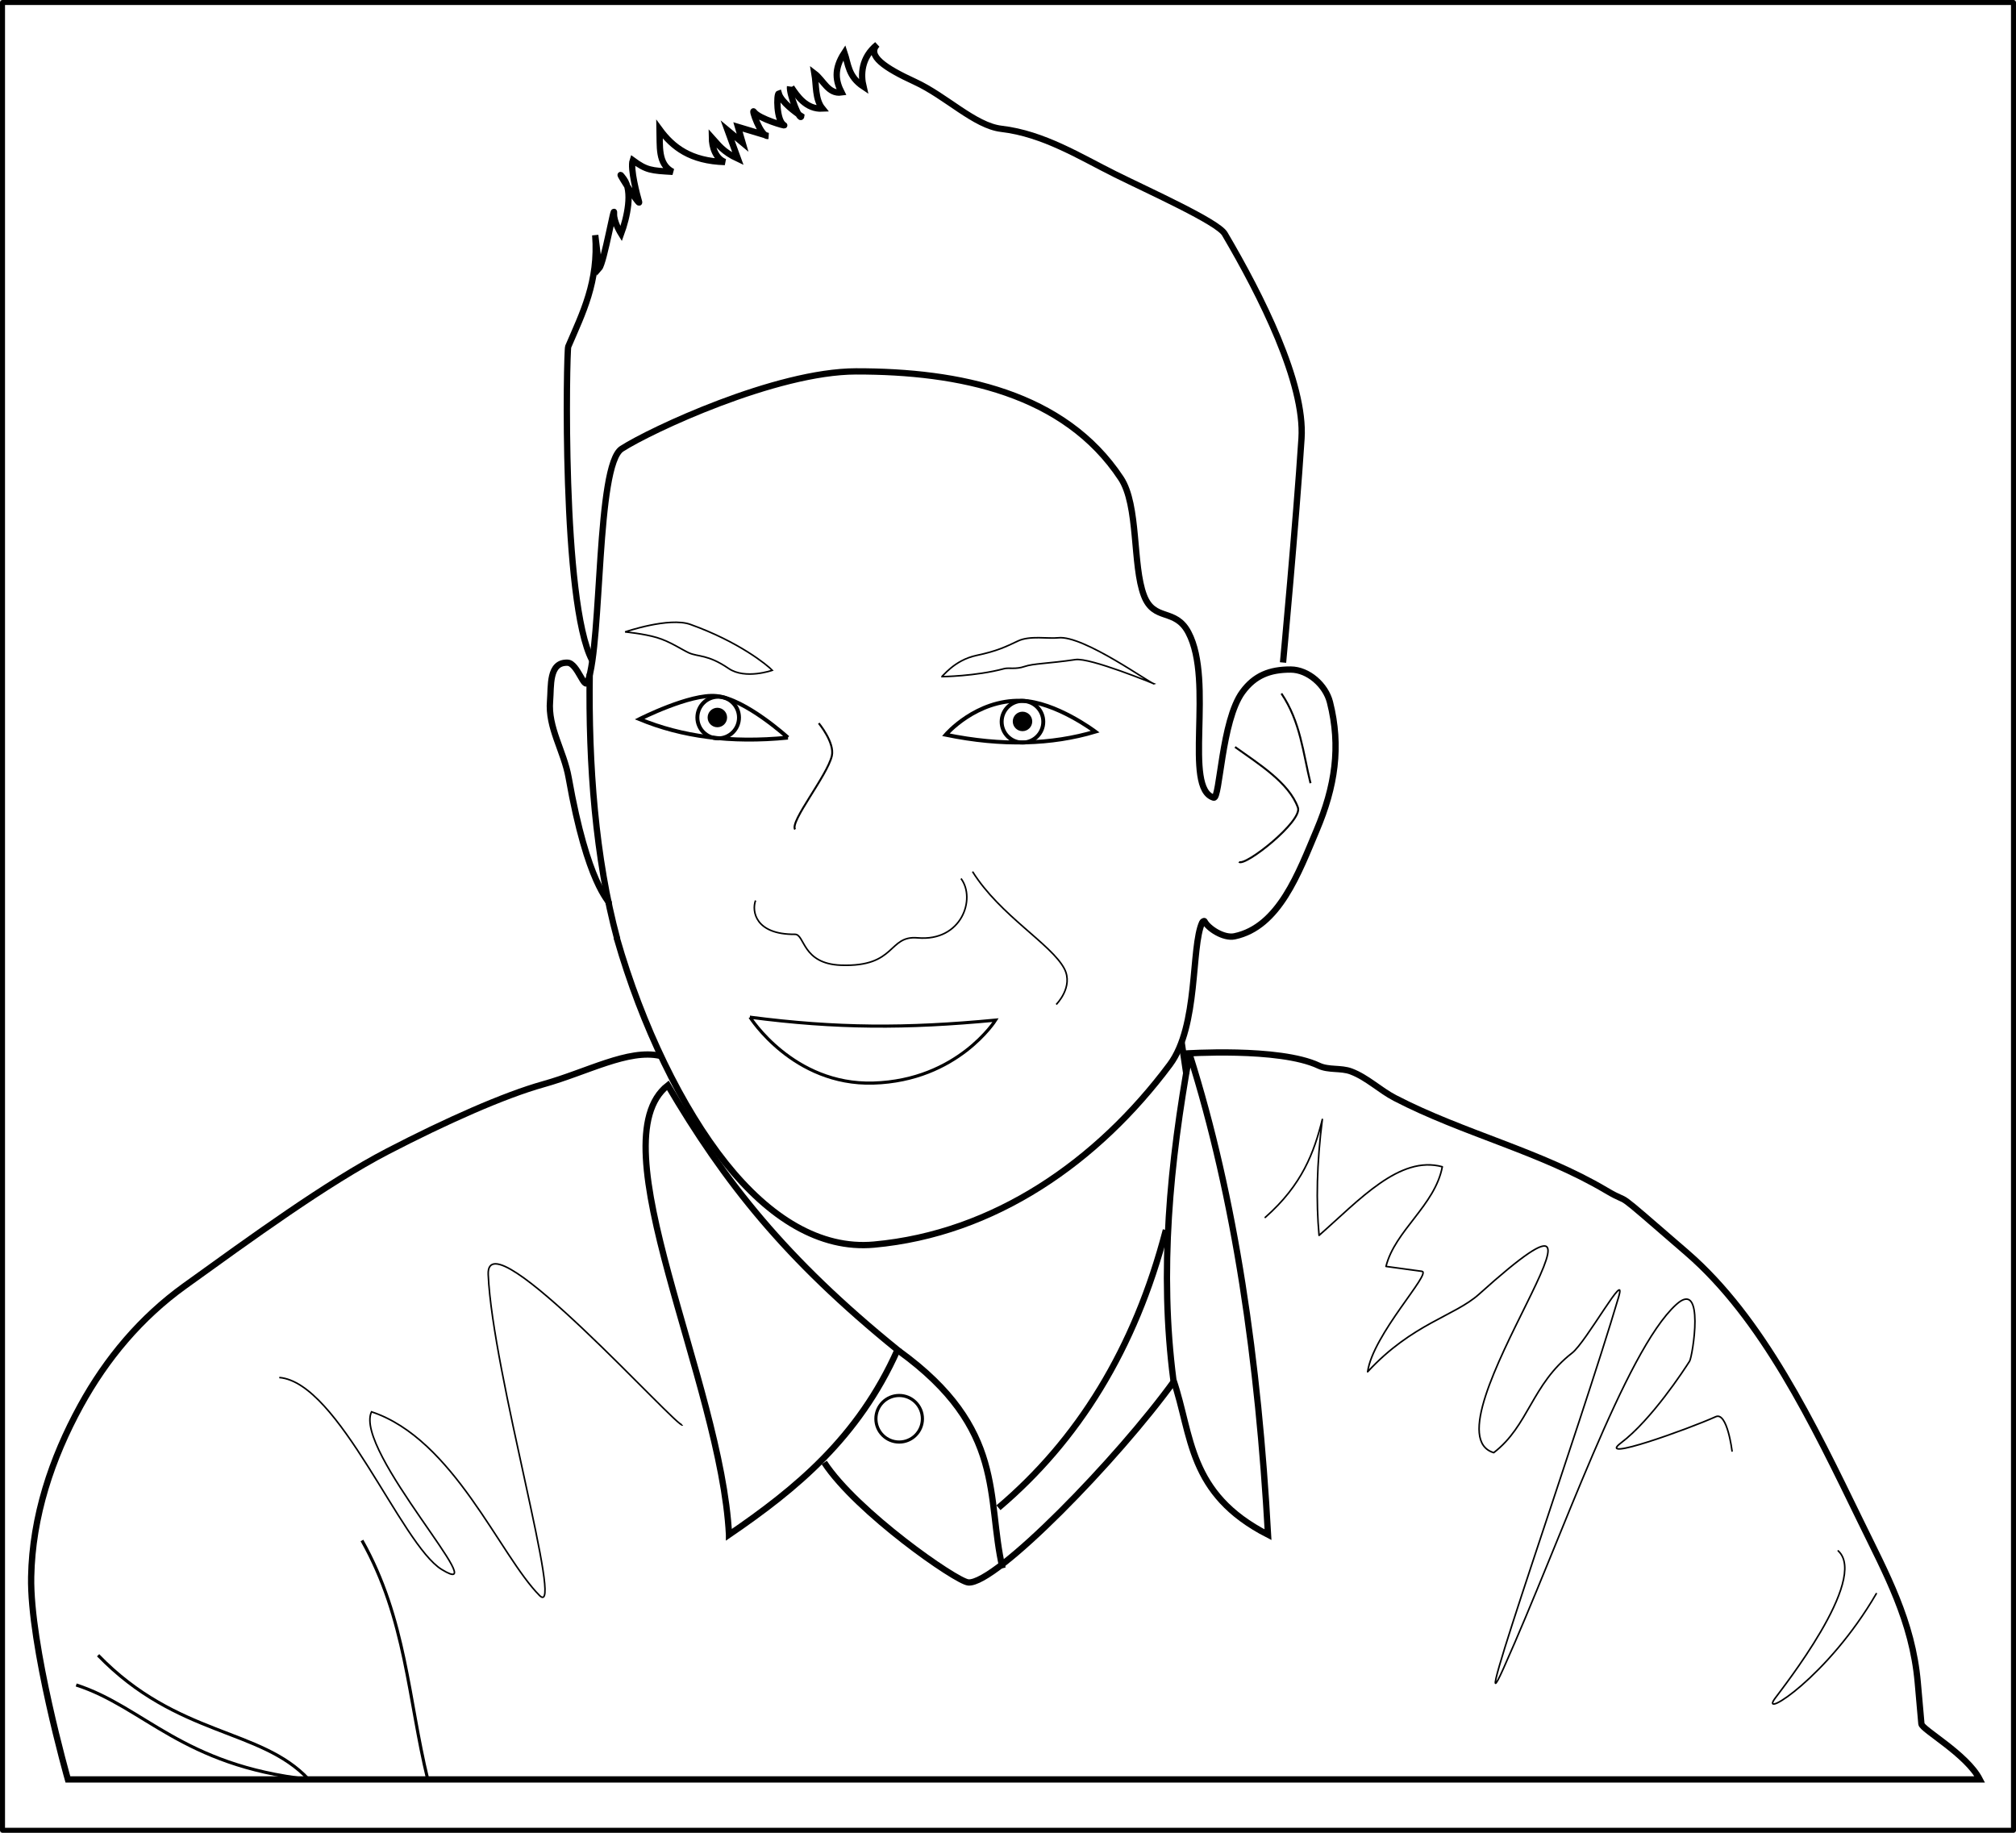
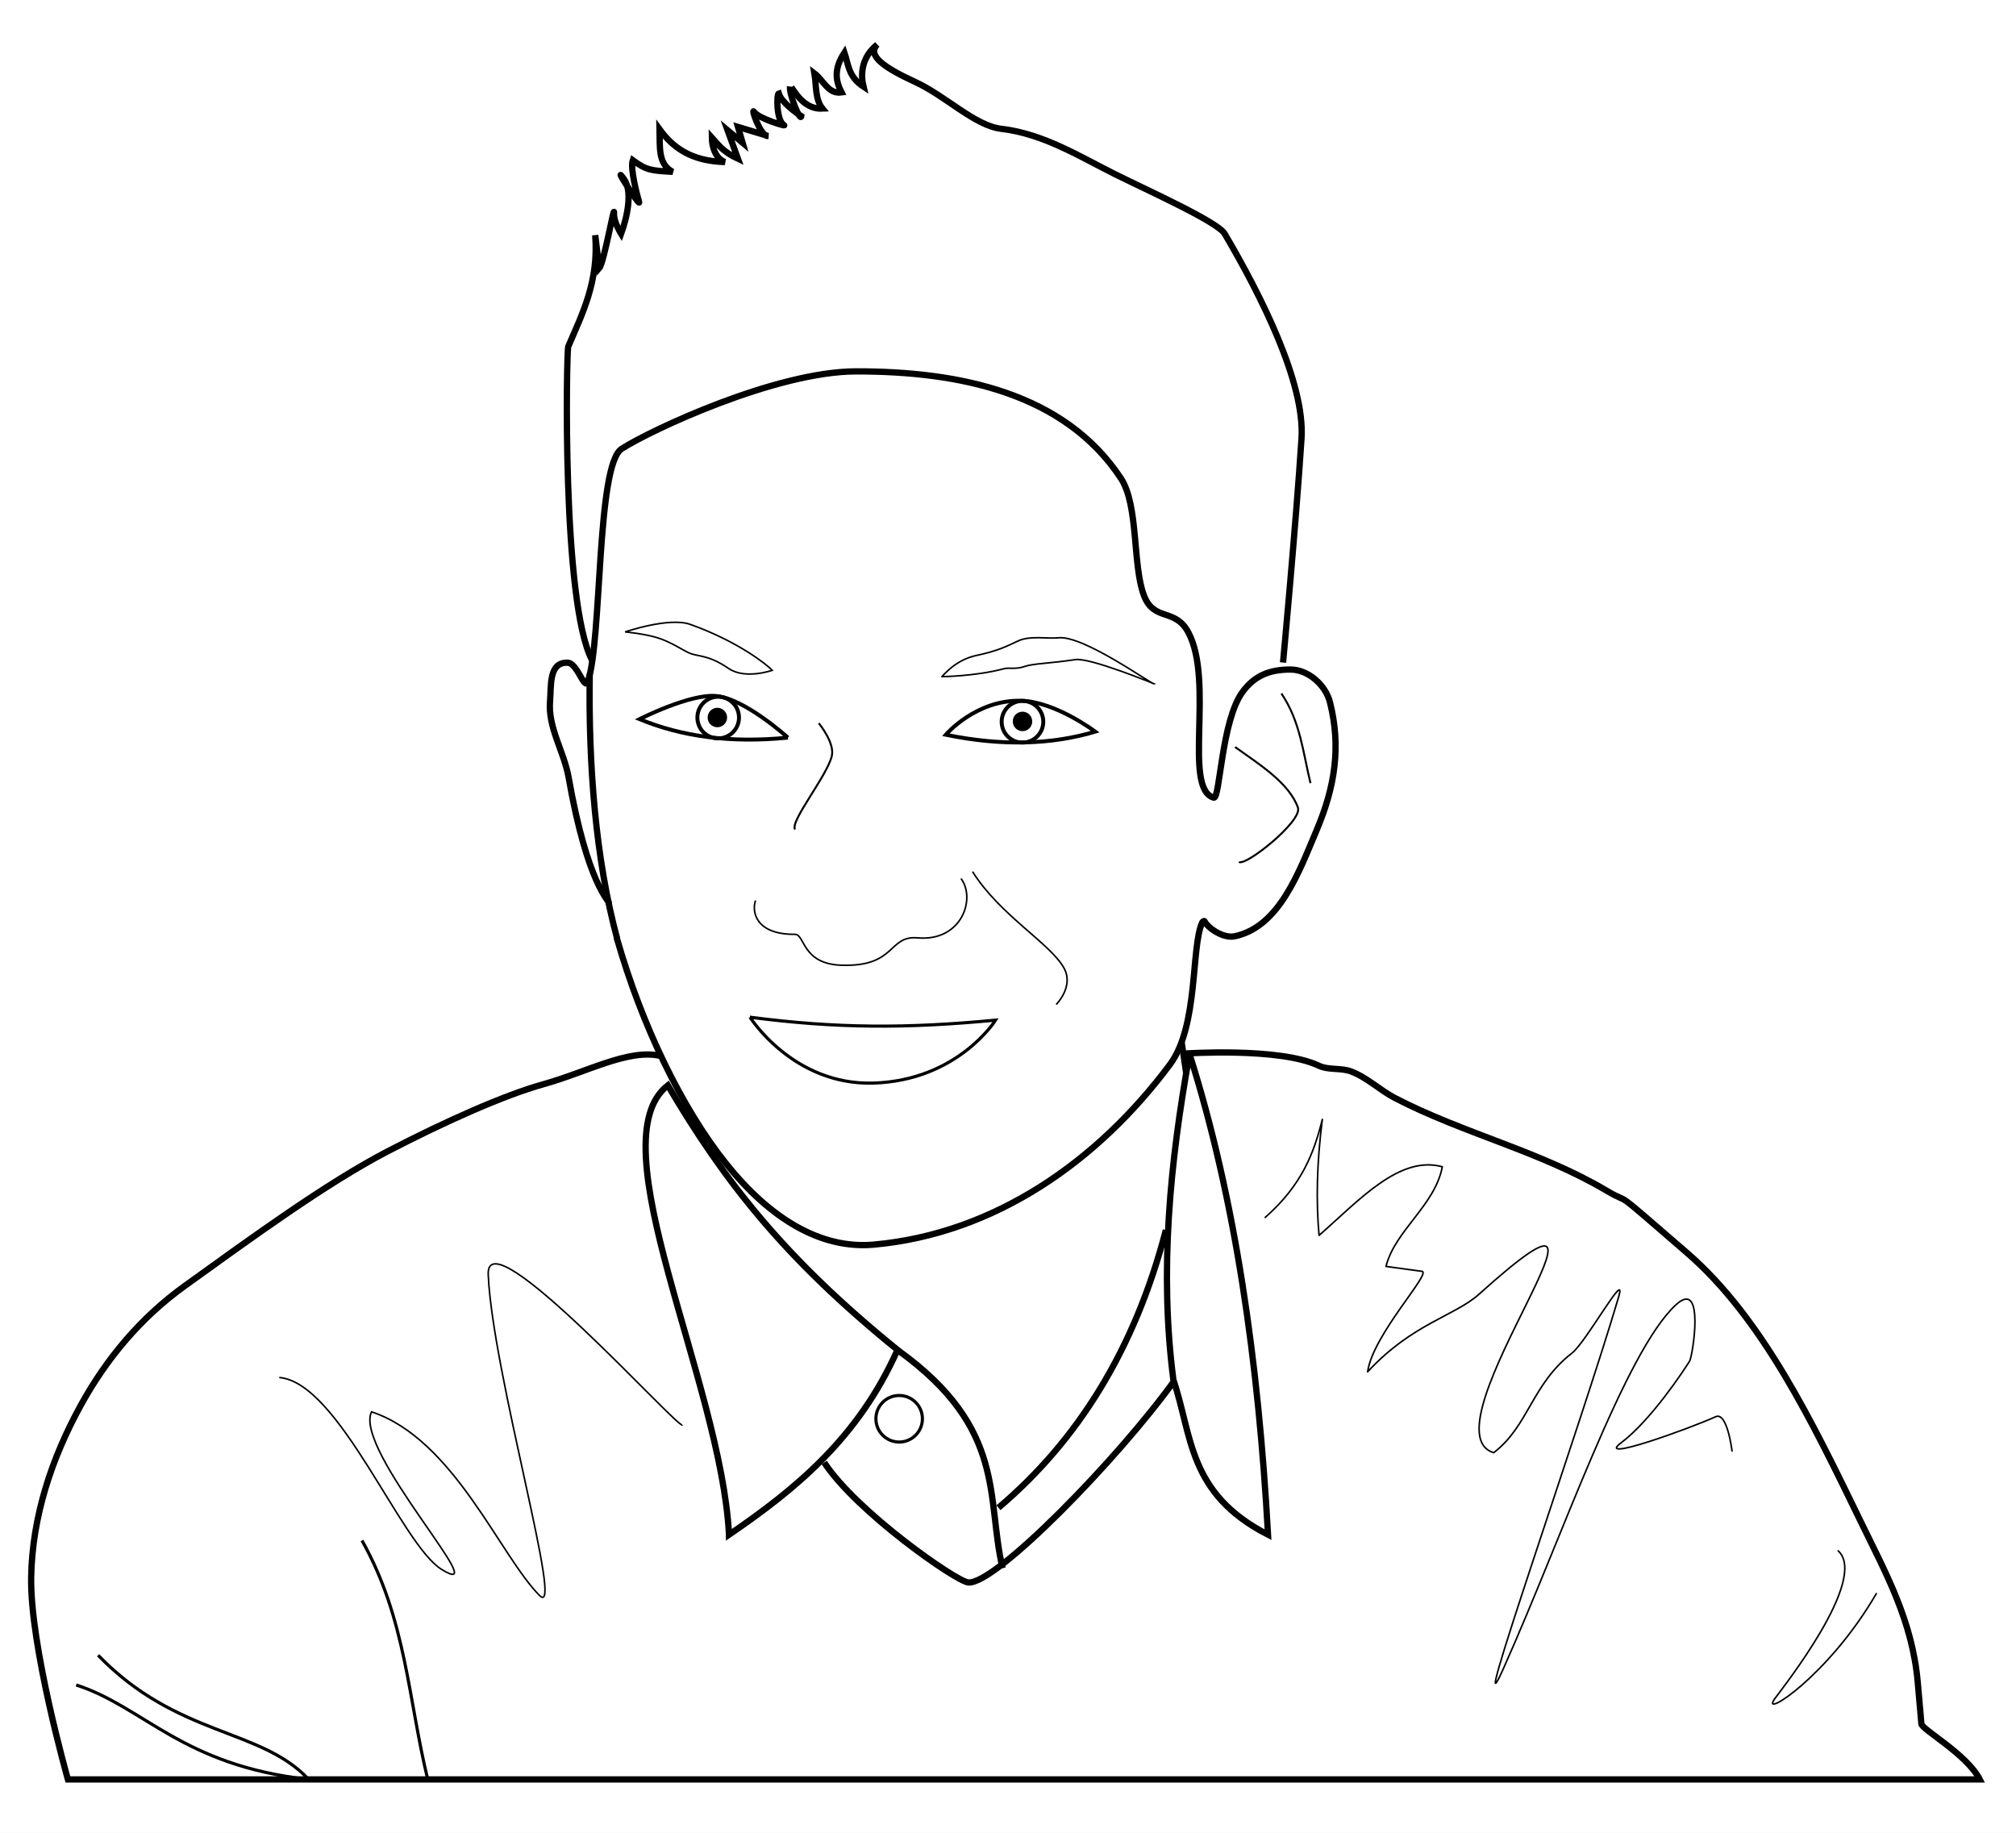
<svg xmlns="http://www.w3.org/2000/svg" width="330" height="300" id="svg3049" version="1.1">
  <defs id="defs3051">
    <clipPath clipPathUnits="userSpaceOnUse" id="clipPath4008">
      <rect style="fill:#000000;fill-opacity:1;fill-rule:nonzero;stroke:#000000;stroke-width:0.25;stroke-linecap:round;stroke-linejoin:round;stroke-miterlimit:4;stroke-opacity:1;stroke-dasharray:none;stroke-dashoffset:0" id="rect4010" width="384.184" height="335.383" x="6.23" y="708.673" />
    </clipPath>
  </defs>
  <g id="layer1" transform="translate(0,-752.3622)">
-     <rect style="fill:#ffffff;fill-opacity:1;fill-rule:nonzero;stroke:#000000;stroke-width:0.821;stroke-linecap:round;stroke-linejoin:round;stroke-miterlimit:4;stroke-opacity:1;stroke-dasharray:none;stroke-dashoffset:0" id="rect4012" width="329.179" height="299.179" x="0.411" y="752.773" />
+     <rect style="fill:#ffffff;fill-opacity:1;fill-rule:nonzero;stroke:none" id="rect4012" width="330" height="300" x="0" y="752.362" />
    <g id="g4014" transform="matrix(1.029323,0,0,1.030163,-47.26771,8.189846)">
      <path id="path3068" d="m 144.026,871.493 c 3.987,13.904 10.353,26.983 17.287,35.687 6.934,8.704 15.015,13.737 23.586,12.963 19.168,-1.732 35.563,-13.186 47.071,-28.612 4.582,-6.141 3.326,-18.598 5.129,-22.569 0.057,-0.127 0.313,-0.32 0.378,-0.192 0.575,1.133 3.031,2.749 4.772,2.386 7.101,-1.481 10.213,-10.153 13.042,-16.833 2.951,-6.969 3.908,-13.32 2.127,-20.371 -0.686,-2.716 -3.448,-5.177 -6.25,-5.184 -3.295,-0.008 -5.719,0.923 -7.665,3.582 -3.348,4.574 -3.567,17.026 -4.557,16.779 -4.95,-1.424 0.114,-18.43 -4.038,-26.248 -2.112,-3.977 -5.462,-1.667 -7.067,-5.874 -1.84,-4.824 -0.823,-14.325 -3.671,-18.631 -8.984,-13.582 -25.716,-17.005 -42.122,-16.983 -12.748,0.018 -32.628,9.314 -37.265,12.302 -4.031,2.597 -3.111,30.665 -5.386,36.98 -0.541,1.501 -1.613,-2.928 -3.207,-2.992 -3.034,-0.121 -2.595,3.737 -2.795,6.069 -0.367,4.262 2.207,7.946 2.96,12.206 3.019,17.079 6.485,19.527 6.389,19.904" style="fill:none;stroke:#000000;stroke-width:1px;stroke-linecap:round;stroke-linejoin:round;stroke-opacity:1" />
      <path id="path3838" d="m 166.075,865.467 c -0.625,1.676 -0.06,5.423 6.26,5.373 1.601,-0.013 1.104,4.682 7.323,4.906 8.885,0.319 7.415,-4.759 12.196,-4.342 7.001,0.611 9.303,-6.214 6.894,-9.425" style="fill:none;stroke:#000000;stroke-width:0.25;stroke-linecap:butt;stroke-linejoin:miter;stroke-miterlimit:4;stroke-opacity:1;stroke-dasharray:none" />
      <path id="path3840" d="m 165.19,884.01 c 6.87,0.894 13.077,1.349 19.345,1.411 6.268,0.062 12.597,-0.268 19.711,-0.946 0,0 -6.022,9.609 -19.448,10.002 -12.766,0.373 -19.607,-10.467 -19.607,-10.467 z" style="fill:none;stroke:#000000;stroke-width:0.5;stroke-linecap:butt;stroke-linejoin:miter;stroke-miterlimit:4;stroke-opacity:1;stroke-dasharray:none" />
      <path id="path3842" d="m 171.214,839.586 c 0,0 -6.759,-6.153 -11.38,-6.608 -4.162,-0.41 -12.206,3.671 -12.206,3.671 6.675,2.76 14.465,3.848 23.587,2.937 z" style="fill:none;stroke:#000000;stroke-width:0.625;stroke-linecap:butt;stroke-linejoin:miter;stroke-miterlimit:4;stroke-opacity:1;stroke-dasharray:none" />
      <path id="path3842-1" d="m 196.328,839.128 c 0,0 4.787,-5.602 12.001,-5.4 5.465,0.153 11.763,4.909 11.763,4.909 -6.924,2.057 -14.784,2.337 -23.764,0.491 z" style="fill:none;stroke:#000000;stroke-width:0.625;stroke-linecap:butt;stroke-linejoin:miter;stroke-miterlimit:4;stroke-opacity:1;stroke-dasharray:none" />
      <path transform="matrix(0.7591977,0,0,0.7591977,31.96173,718.8865)" d="m 173.183,154.782 c 0,2.408 -1.952,4.359 -4.359,4.359 -2.408,0 -4.359,-1.952 -4.359,-4.359 0,-2.408 1.952,-4.359 4.359,-4.359 2.408,0 4.359,1.952 4.359,4.359 z" id="path3862" style="fill:none;stroke:#000000;stroke-width:0.823;stroke-miterlimit:4;stroke-opacity:1;stroke-dasharray:none" />
      <path transform="matrix(0.7591977,0,0,0.7591977,80.35105,719.5519)" d="m 173.183,154.782 c 0,2.408 -1.952,4.359 -4.359,4.359 -2.408,0 -4.359,-1.952 -4.359,-4.359 0,-2.408 1.952,-4.359 4.359,-4.359 2.408,0 4.359,1.952 4.359,4.359 z" id="path3862-7" style="fill:none;stroke:#000000;stroke-width:0.823;stroke-miterlimit:4;stroke-opacity:1;stroke-dasharray:none" />
      <path id="path3882" d="m 168.736,828.89 c -0.785,-0.825 -5.305,-4.528 -13.032,-7.293 -3.373,-1.207 -10.371,1.193 -10.371,1.193 0,0 2.954,0.275 5.059,0.902 2.105,0.627 4.026,1.954 5.092,2.429 1.493,0.665 2.972,0.205 6.318,2.484 2.64,1.798 6.934,0.285 6.934,0.285 z" style="fill:none;stroke:#000000;stroke-width:0.25;stroke-linecap:butt;stroke-linejoin:miter;stroke-miterlimit:4;stroke-opacity:1;stroke-dasharray:none" />
      <path id="path3884" d="m 195.65,829.889 c 0.127,0.127 1.923,-2.593 5.565,-3.363 3.239,-0.685 4.674,-1.381 6.578,-2.288 1.914,-0.911 4.844,-0.33 6.411,-0.512 4.014,-0.465 14.951,7.493 15.289,7.324 0,0 -10.212,-4.205 -12.542,-3.861 -4.315,0.637 -6.7,0.611 -8.106,1.099 -1.406,0.489 -2.491,0.142 -3.238,0.343 -4.558,1.225 -9.983,1.268 -9.983,1.268" style="fill:none;stroke:#000000;stroke-width:0.25;stroke-linecap:butt;stroke-linejoin:miter;stroke-miterlimit:4;stroke-opacity:1;stroke-dasharray:none" />
      <path id="path3886" d="m 140.085,827.303 c -4.855,-9.148 -4.075,-49.205 -3.803,-49.84 2.262,-5.283 4.865,-10.31 4.298,-17.715 l 0.634,5.255 c 0.788,-0.887 2.471,-10.752 2.355,-8.674 -0.073,1.296 1.125,3.207 1.125,3.207 0.952,-2.605 1.893,-6.768 0.427,-8.738 -2.04,-2.742 2.733,4.702 2.431,3.672 -0.274,-0.936 -1.454,-5.312 -1.005,-6.629 2.201,1.613 2.93,1.648 6.348,1.846 -2.403,-1.223 -2.009,-4.125 -2.077,-6.749 2.069,2.824 4.912,5.041 10.383,5.192 -1.508,-0.561 -2.064,-2.426 -2.077,-3.894 1.026,1.125 1.732,2.25 4.153,3.375 l -1.652,-4.532 2.386,1.984 -0.734,-2.513 4.772,1.433 c -1.168,0.195 -2.775,-4.638 -2.208,-3.818 0.757,1.096 5.221,2.354 4.767,2.103 -1.238,-0.685 -1.214,-4.933 -0.842,-5.04 0.4,1.385 2.789,3.104 3.574,3.608 -0.131,0.977 -1.953,-3.493 -1.784,-4.705" style="fill:none;stroke:#000000;stroke-width:1px;stroke-linecap:butt;stroke-linejoin:miter;stroke-opacity:1" />
      <path id="path3888" d="M 177.555,739.823 z" style="fill:none;stroke:#000000;stroke-width:1px;stroke-linecap:butt;stroke-linejoin:miter;stroke-opacity:1" />
      <path id="path3890" d="m 171.765,736.245 c 0.912,1.338 2.328,3.528 4.956,3.396 -1.203,-1.479 -0.959,-3.681 -1.285,-5.598 1.45,1.091 2.189,3.334 4.314,3.029 -0.877,-1.736 -1.326,-3.628 0.459,-6.333 0.632,1.852 0.575,3.79 3.029,5.415 -0.447,-1.867 -0.401,-4.591 2.178,-6.69 -1.69,1.746 1.202,3.715 6,5.916 4.961,2.276 9.512,6.983 13.757,7.474 6.715,0.777 12.602,4.493 18.062,7.203 5.46,2.71 16.332,7.585 17.444,9.469 5.75,9.75 12.788,23.709 12.218,32.52 -0.862,13.339 -2.937,35.609 -2.937,35.609" style="fill:none;stroke:#000000;stroke-width:1px;stroke-linecap:butt;stroke-linejoin:miter;stroke-opacity:1" />
      <path id="path3894" d="m 235.091,889.879 c 7.302,23.024 10.953,48.871 12.482,76.358 -12.779,-6.528 -12.031,-15.744 -15.051,-24.596 -2.239,-17.254 -0.548,-34.508 2.57,-51.762 z" style="fill:none;stroke:#000000;stroke-width:1px;stroke-linecap:butt;stroke-linejoin:miter;stroke-opacity:1" />
      <path id="path3896" d="m 161.853,966.238 c 10.582,-7.224 20.567,-15.378 26.799,-29.369 -17.844,-14.45 -27.482,-26.665 -36.527,-42.034 -11.439,8.931 8.472,47.116 9.728,71.402 z" style="fill:none;stroke:#000000;stroke-width:1px;stroke-linecap:butt;stroke-linejoin:miter;stroke-opacity:1" />
      <path id="path3898" d="m 176.996,954.765 c 5.136,7.845 20.989,18.902 22.915,19.058 4.336,0.351 23.773,-19.58 32.794,-32.09" style="fill:none;stroke:#000000;stroke-width:1px;stroke-linecap:butt;stroke-linejoin:miter;stroke-opacity:1" />
      <path id="path3900" d="m 188.9,937.063 c 17.108,12.386 13.829,23.243 16.455,34.497" style="fill:none;stroke:#000000;stroke-width:1px;stroke-linecap:butt;stroke-linejoin:miter;stroke-opacity:1" />
      <path transform="translate(-10.77274,679.4285)" d="m 203.384,268.386 c 0,2.043 -1.656,3.699 -3.699,3.699 -2.043,0 -3.699,-1.656 -3.699,-3.699 0,-2.043 1.656,-3.699 3.699,-3.699 2.043,0 3.699,1.656 3.699,3.699 z" id="path3902" style="fill:none;stroke:#000000;stroke-width:0.5;stroke-linecap:round;stroke-linejoin:round;stroke-miterlimit:4;stroke-opacity:1;stroke-dasharray:none;stroke-dashoffset:0" />
      <path id="path3904" d="m 204.703,961.952 c 12.598,-10.662 21.693,-25.131 26.625,-44.125" style="fill:none;stroke:#000000;stroke-width:1px;stroke-linecap:butt;stroke-linejoin:miter;stroke-opacity:1" />
      <path id="path3906" d="m 139.703,829.452 c -0.205,14.434 0.913,29.358 4.375,42.125" style="fill:none;stroke:#000000;stroke-width:1px;stroke-linecap:butt;stroke-linejoin:miter;stroke-opacity:1" />
      <path id="path3908" d="m 242.328,841.077 c 3.745,2.68 8.592,5.678 10,9.625 0.764,2.142 -8.395,9.428 -9.375,8.625" style="fill:none;stroke:#000000;stroke-width:0.312;stroke-linecap:butt;stroke-linejoin:miter;stroke-miterlimit:4;stroke-opacity:1;stroke-dasharray:none" />
      <path id="path3910" d="m 249.703,832.577 c 3.034,4.501 3.44,9.441 4.625,14.25" style="fill:none;stroke:#000000;stroke-width:0.312;stroke-linecap:butt;stroke-linejoin:miter;stroke-miterlimit:4;stroke-opacity:1;stroke-dasharray:none" />
      <path transform="matrix(0.2833157,0,0,0.2833157,112.1703,792.538)" d="m 173.183,154.782 c 0,2.408 -1.952,4.359 -4.359,4.359 -2.408,0 -4.359,-1.952 -4.359,-4.359 0,-2.408 1.952,-4.359 4.359,-4.359 2.408,0 4.359,1.952 4.359,4.359 z" id="path3862-4" style="fill:#000000;fill-opacity:1;stroke:#000000;stroke-width:2.206;stroke-miterlimit:4;stroke-opacity:1;stroke-dasharray:none" />
      <path transform="matrix(0.2833157,0,0,0.2833157,160.6962,793.1598)" d="m 173.183,154.782 c 0,2.408 -1.952,4.359 -4.359,4.359 -2.408,0 -4.359,-1.952 -4.359,-4.359 0,-2.408 1.952,-4.359 4.359,-4.359 2.408,0 4.359,1.952 4.359,4.359 z" id="path3862-4-0" style="fill:#000000;fill-opacity:1;stroke:#000000;stroke-width:2.206;stroke-miterlimit:4;stroke-opacity:1;stroke-dasharray:none" />
      <path id="path3948" d="m 233.829,887.952 0.757,5.139" style="fill:none;stroke:#000000;stroke-width:1px;stroke-linecap:butt;stroke-linejoin:miter;stroke-opacity:1" />
      <path id="path3950" d="m 234.311,889.787 c 0,0 15.044,-1.041 21.338,1.927 1.574,0.742 3.511,0.304 5.14,0.918 2.543,0.959 4.562,2.971 6.975,4.222 10.849,5.623 23.075,8.458 33.59,14.684 4.654,2.756 -0.192,-1.368 12.849,9.912 12.026,10.402 20.012,27.066 27.62,42.685 4.047,8.309 8.213,15.816 9.072,25.56 l 0.582,6.597 c 0.08,0.907 7.214,4.812 9.28,8.826 l -304.038,0 c 0,0 -6.054,-21.286 -5.841,-32.188 0.187,-9.571 3.246,-18.8 7.852,-27.191 4.122,-7.509 9.595,-14.012 16.548,-19.015 10.546,-7.588 22.616,-16.384 32.318,-21.416 9.235,-4.789 18.538,-8.917 24.725,-10.643 6.972,-1.945 13.542,-5.662 18.609,-4.51" style="fill:none;stroke:#000000;stroke-width:1px;stroke-linecap:butt;stroke-linejoin:miter;stroke-opacity:1" />
      <path id="path3954" d="m 103.483,967.155 c 7.03,12.457 7.357,25.287 10.463,37.963" style="fill:none;stroke:#000000;stroke-width:0.5;stroke-linecap:butt;stroke-linejoin:miter;stroke-miterlimit:4;stroke-opacity:1;stroke-dasharray:none" />
      <path id="path3956" d="m 58.038,990.113 c 10.839,3.507 16.841,12.799 36.97,15.005 -7.652,-8.201 -20.879,-6.722 -33.486,-19.728" style="fill:none;stroke:#000000;stroke-width:0.5;stroke-linecap:butt;stroke-linejoin:miter;stroke-miterlimit:4;stroke-opacity:1;stroke-dasharray:none" />
      <path id="path3958" d="m 90.335,941.26 c 9.534,0.794 19.344,26.525 25.829,30.501 8.804,5.398 -14.071,-18.948 -11.162,-25.05 13.074,4.314 20.414,22.863 26.737,29.203 4.032,3.923 -7.511,-35.43 -8.177,-51.008 -0.413,-9.666 30.494,24.912 30.89,23.882" style="fill:none;stroke:#000000;stroke-width:0.25;stroke-linecap:butt;stroke-linejoin:miter;stroke-miterlimit:4;stroke-opacity:1;stroke-dasharray:none" />
      <path id="path3960" d="m 247.124,915.821 c 5.912,-5.192 7.783,-10.383 9.085,-15.575 -0.898,7.05 -1.005,13.11 -0.519,18.43 6.399,-5.602 12.789,-12.765 19.599,-10.903 -1.165,6.153 -7.531,10.125 -8.956,15.835 l 5.711,0.779 c 1.618,0.221 -7.803,10.04 -8.631,15.964 7.11,-7.673 13.839,-8.844 17.717,-12.33 28.736,-25.83 -9.433,21.643 2.336,25.18 5.572,-4.267 6.029,-10.853 12.46,-15.835 2.264,-1.754 8.819,-13.709 7.398,-8.891 -5.911,20.042 -24.677,73.223 -18.301,58.99 9.342,-20.851 19.34,-50.393 27.453,-57.79 4.652,-4.242 2.596,8.27 2.14,8.988 -0.846,1.333 -6.062,9.326 -10.903,12.979 -4.155,3.136 10.688,-2.187 15.056,-4.153 1.835,-0.826 2.596,5.451 2.596,5.451" style="fill:none;stroke:#000000;stroke-width:0.25;stroke-linecap:round;stroke-linejoin:round;stroke-miterlimit:4;stroke-opacity:1;stroke-dasharray:none" />
      <path id="path3962" d="m 338.248,968.807 c 4.89,4.484 -8.896,21.839 -10.095,23.495 -2.416,3.335 8.473,-3.485 16.153,-16.703" style="fill:none;stroke:#000000;stroke-width:0.25;stroke-linecap:round;stroke-linejoin:round;stroke-miterlimit:4;stroke-opacity:1;stroke-dasharray:none" />
      <path id="path3964" d="m 200.583,860.878 c 4.364,6.977 12.536,11.508 14.593,15.419 1.522,2.894 -1.285,5.69 -1.285,5.69" style="fill:none;stroke:#000000;stroke-width:0.25;stroke-linecap:butt;stroke-linejoin:miter;stroke-miterlimit:4;stroke-opacity:1;stroke-dasharray:none" />
      <path id="path3968" d="m 176.128,837.297 c 0,0 2.563,3.084 2.077,5.192 -0.725,3.143 -6.733,10.484 -5.841,11.681" style="fill:none;stroke:#000000;stroke-width:0.312;stroke-linecap:butt;stroke-linejoin:miter;stroke-miterlimit:4;stroke-opacity:1;stroke-dasharray:none" />
    </g>
  </g>
</svg>
